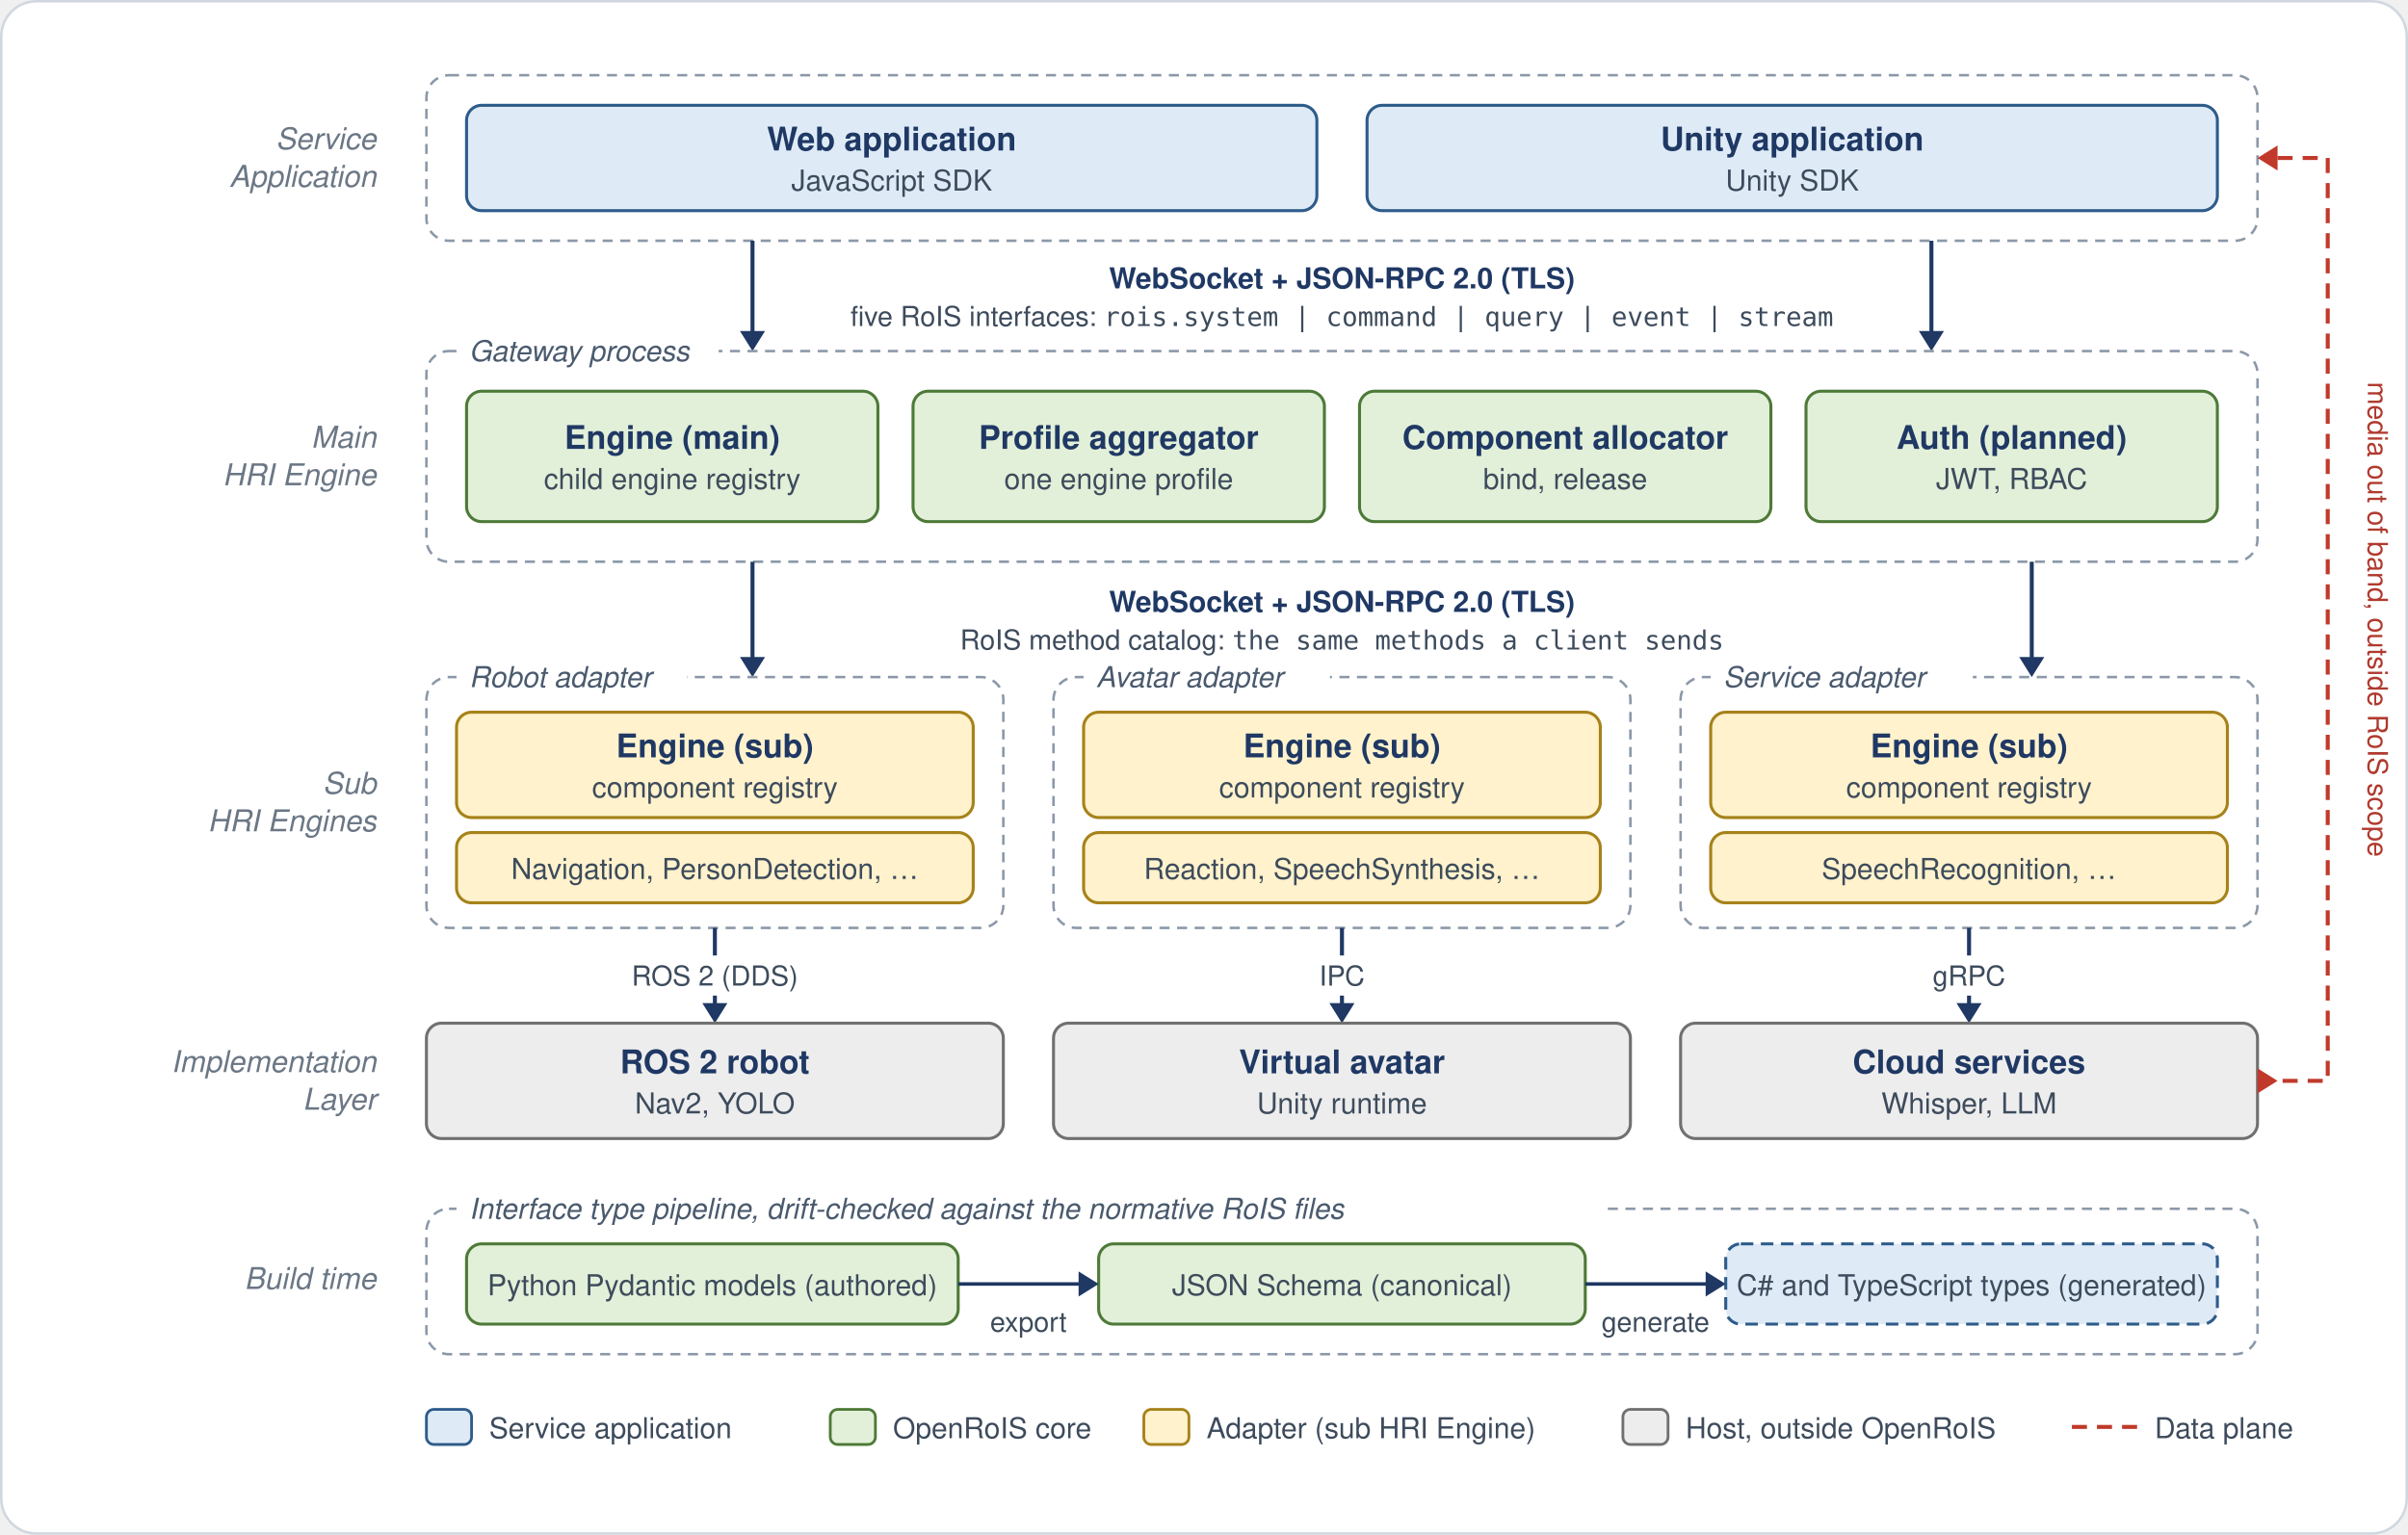
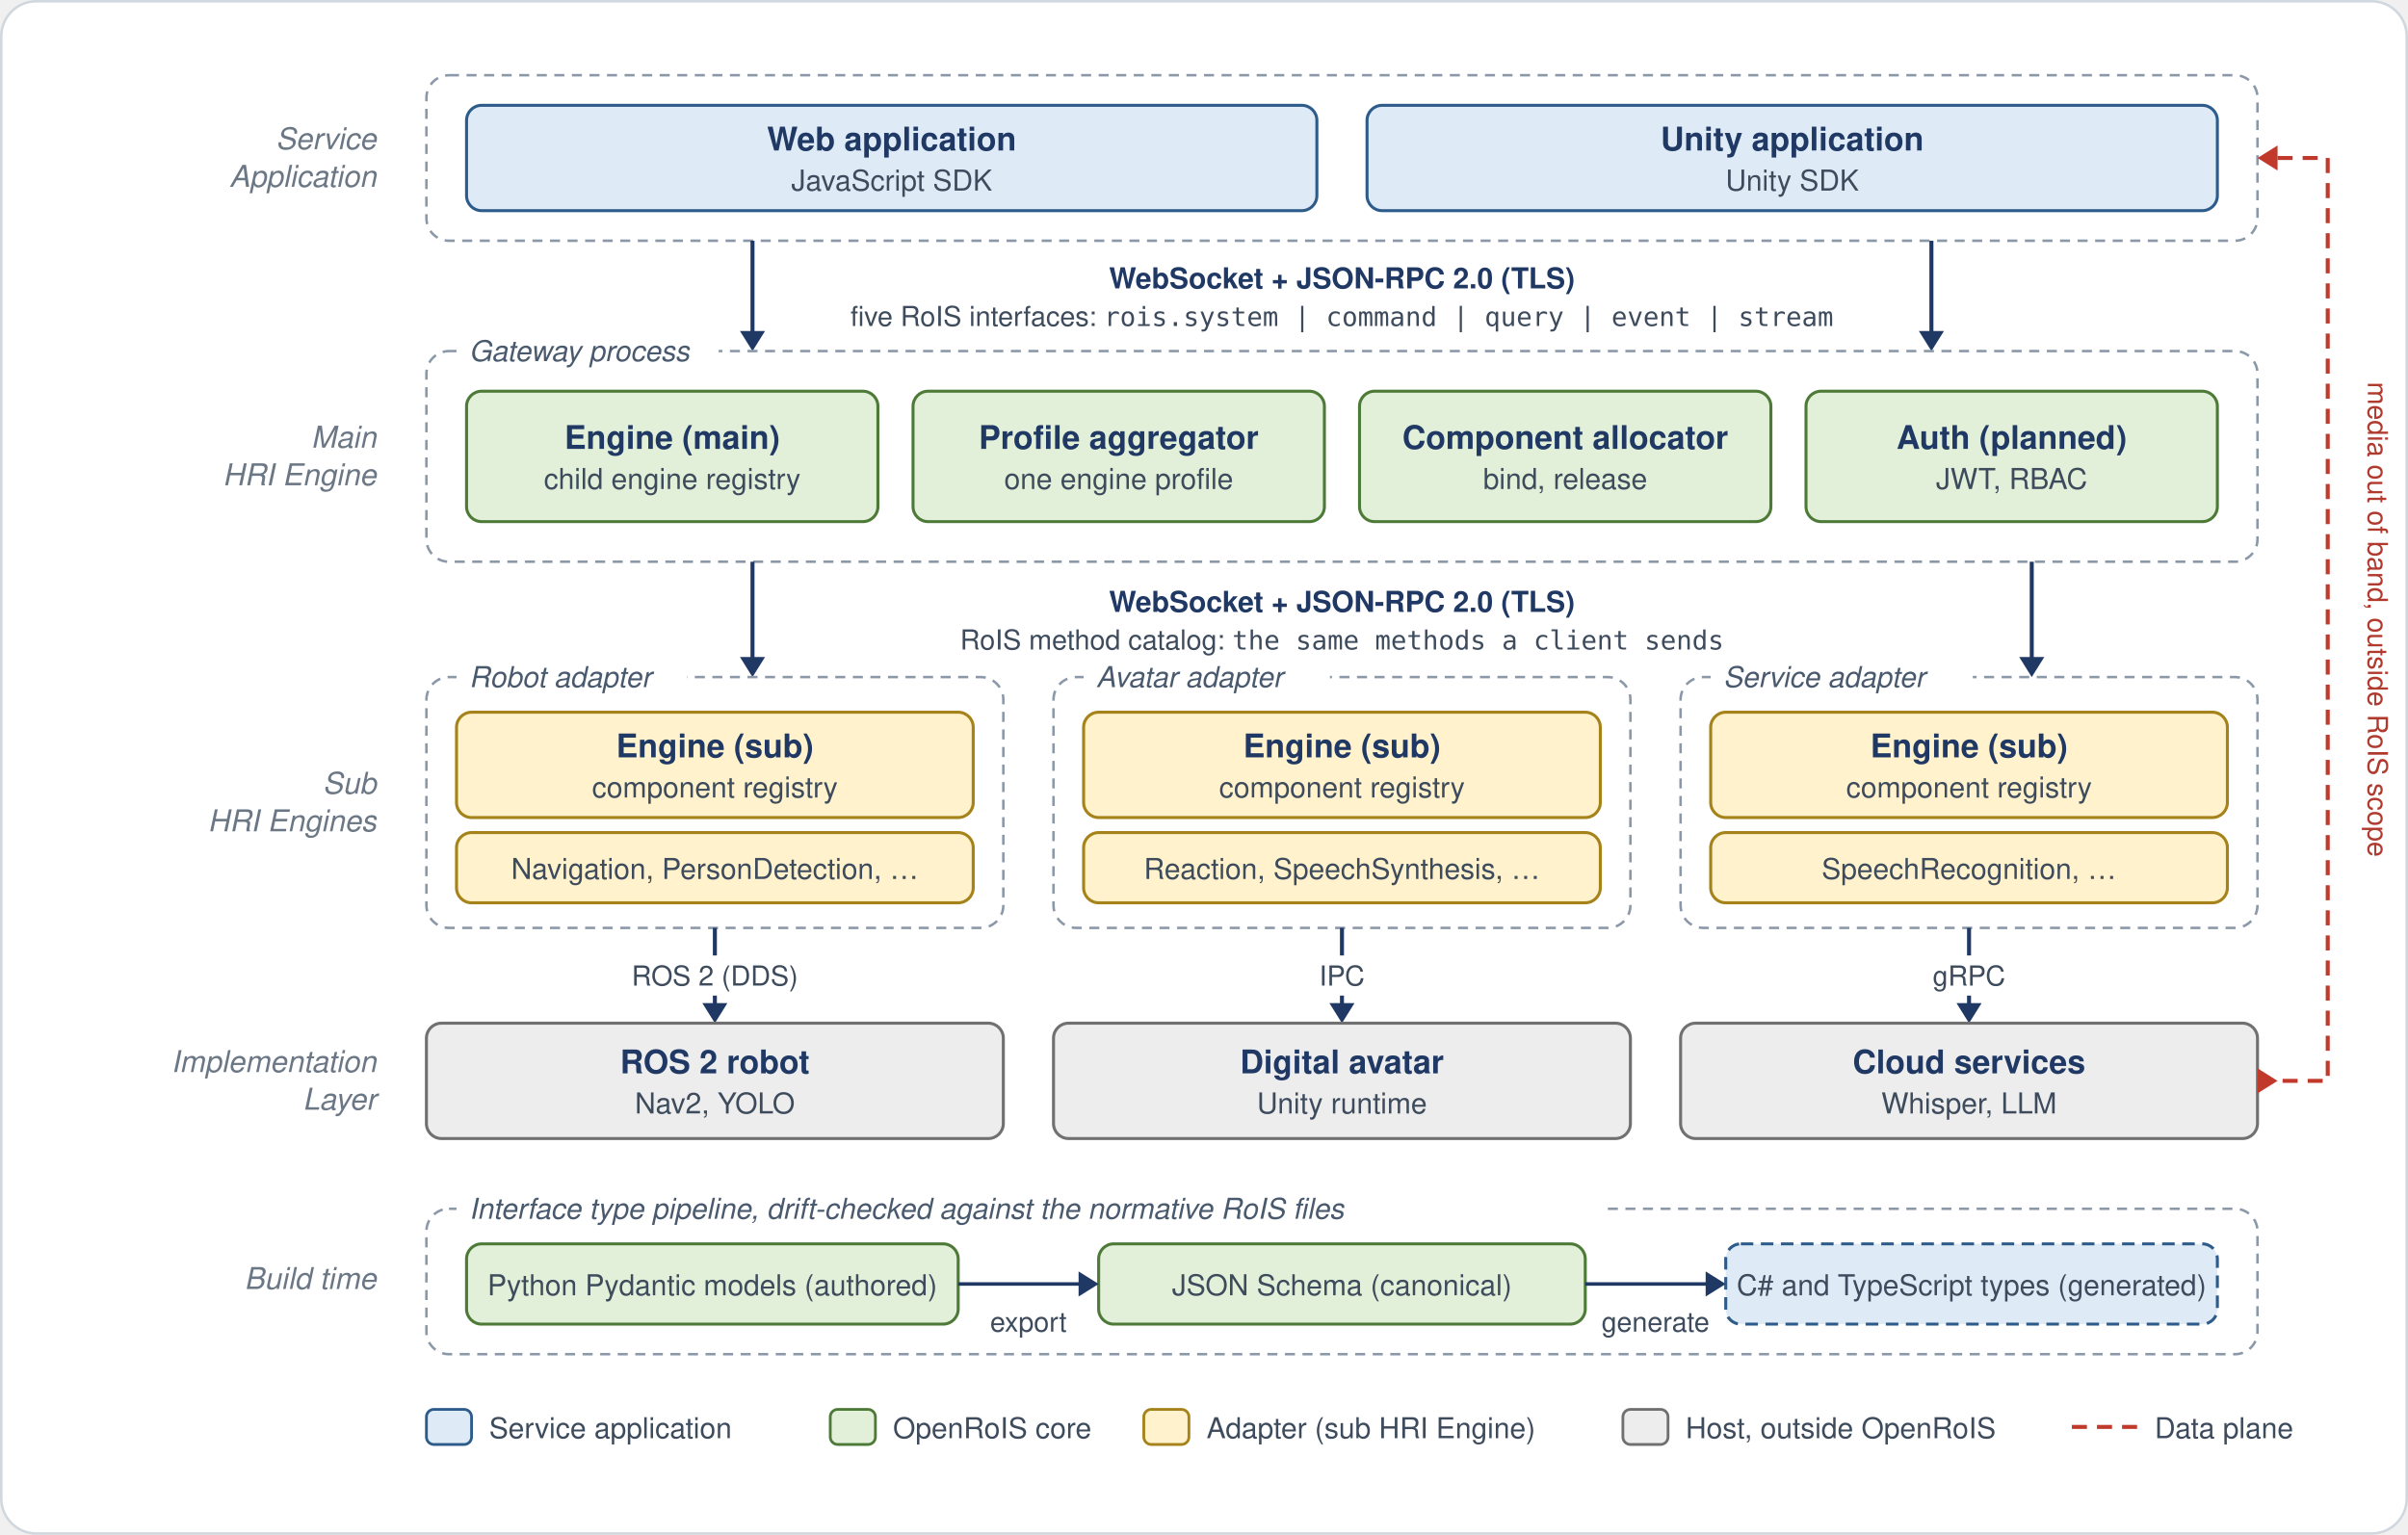
<svg xmlns="http://www.w3.org/2000/svg" viewBox="0 0 960 612" width="960" height="612" role="img" aria-labelledby="t d">
  <style>
  .bt { font: 600 13px -apple-system, "Segoe UI", Helvetica, Arial, sans-serif; fill: #1f3864; }
  .bs { font: 400 11.5px -apple-system, "Segoe UI", Helvetica, Arial, sans-serif; fill: #3d4b5c; }
  .bsm { font: 400 11px ui-monospace, SFMono-Regular, Menlo, Consolas, monospace; fill: #3d4b5c; }
  .hdr { font: italic 500 11.5px -apple-system, "Segoe UI", Helvetica, Arial, sans-serif; fill: #4a5a6e; }
  .role { font: italic 500 12px -apple-system, "Segoe UI", Helvetica, Arial, sans-serif; fill: #6b7785; }
  .wire1 { font: 600 11.5px -apple-system, "Segoe UI", Helvetica, Arial, sans-serif; fill: #1f3864; }
  .wire2 { font: 400 11px -apple-system, "Segoe UI", Helvetica, Arial, sans-serif; fill: #3d4b5c; }
  .code { font-family: ui-monospace, SFMono-Regular, Menlo, Consolas, monospace; font-size: 10.5px; }
  .legend { font: 400 11.5px -apple-system, "Segoe UI", Helvetica, Arial, sans-serif; fill: #3d4b5c; }
  .data { font: 500 11px -apple-system, "Segoe UI", Helvetica, Arial, sans-serif; fill: #b03a2e; }
</style>
  <rect x="0.5" y="0.5" width="959" height="611" rx="14" fill="#ffffff" stroke="#d0d7de" />
  <text x="150" y="59.5" text-anchor="end" class="role">Service</text>
  <text x="150" y="74.5" text-anchor="end" class="role">Application</text>
  <rect x="170" y="30" width="730" height="66" rx="9" fill="none" stroke="#8b98a8" stroke-width="1" stroke-dasharray="4 3" />
  <rect x="186" y="42" width="339" height="42" rx="6" fill="#deebf7" stroke="#2e5c8a" stroke-width="1.2" />
  <text x="355.5" y="60.0" text-anchor="middle" class="bt" style="font-size:13px">Web application</text>
  <text x="355.5" y="76.0" text-anchor="middle" class="bs">JavaScript SDK</text>
  <rect x="545" y="42" width="339" height="42" rx="6" fill="#deebf7" stroke="#2e5c8a" stroke-width="1.2" />
  <text x="714.5" y="60.0" text-anchor="middle" class="bt" style="font-size:13px">Unity application</text>
  <text x="714.5" y="76.0" text-anchor="middle" class="bs">Unity SDK</text>
  <line x1="300" y1="96" x2="300" y2="133" stroke="#1f3864" stroke-width="1.6" />
  <path d="M295,132 L300,140 L305,132 Z" fill="#1f3864" />
  <line x1="770" y1="96" x2="770" y2="133" stroke="#1f3864" stroke-width="1.6" />
  <path d="M765,132 L770,140 L775,132 Z" fill="#1f3864" />
  <rect x="307.4" y="101" width="455.2" height="34" rx="5" fill="#ffffff" />
  <text x="535" y="115" text-anchor="middle" class="wire1">WebSocket + JSON-RPC 2.0 (TLS)</text>
  <text x="535" y="130" text-anchor="middle" class="wire2">five RoIS interfaces: <tspan class="code">rois.system | command | query | event | stream</tspan>
  </text>
  <text x="150" y="178.5" text-anchor="end" class="role">Main</text>
  <text x="150" y="193.5" text-anchor="end" class="role">HRI Engine</text>
  <rect x="170" y="140" width="730" height="84" rx="9" fill="none" stroke="#8b98a8" stroke-width="1" stroke-dasharray="4 3" />
  <rect x="182" y="132" width="104.5" height="16" fill="#ffffff" />
  <text x="187" y="144" class="hdr">Gateway process</text>
  <rect x="186" y="156" width="164" height="52" rx="6" fill="#e2f0d9" stroke="#4e7a38" stroke-width="1.2" />
  <text x="268.0" y="179.0" text-anchor="middle" class="bt" style="font-size:13px">Engine (main)</text>
  <text x="268.0" y="195.0" text-anchor="middle" class="bs">child engine registry</text>
  <rect x="364" y="156" width="164" height="52" rx="6" fill="#e2f0d9" stroke="#4e7a38" stroke-width="1.2" />
  <text x="446.0" y="179.0" text-anchor="middle" class="bt" style="font-size:13px">Profile aggregator</text>
  <text x="446.0" y="195.0" text-anchor="middle" class="bs">one engine profile</text>
  <rect x="542" y="156" width="164" height="52" rx="6" fill="#e2f0d9" stroke="#4e7a38" stroke-width="1.2" />
  <text x="624.0" y="179.0" text-anchor="middle" class="bt" style="font-size:13px">Component allocator</text>
  <text x="624.0" y="195.0" text-anchor="middle" class="bs">bind, release</text>
  <rect x="720" y="156" width="164" height="52" rx="6" fill="#e2f0d9" stroke="#4e7a38" stroke-width="1.2" />
  <text x="802.0" y="179.0" text-anchor="middle" class="bt" style="font-size:13px">Auth (planned)</text>
  <text x="802.0" y="195.0" text-anchor="middle" class="bs">JWT, RBAC</text>
  <line x1="300" y1="224" x2="300" y2="263" stroke="#1f3864" stroke-width="1.6" />
  <path d="M295,262 L300,270 L305,262 Z" fill="#1f3864" />
  <line x1="810" y1="224" x2="810" y2="263" stroke="#1f3864" stroke-width="1.6" />
  <path d="M805,262 L810,270 L815,262 Z" fill="#1f3864" />
  <rect x="310.6" y="230" width="448.8" height="34" rx="5" fill="#ffffff" />
  <text x="535" y="244" text-anchor="middle" class="wire1">WebSocket + JSON-RPC 2.0 (TLS)</text>
  <text x="535" y="259" text-anchor="middle" class="wire2">RoIS method catalog: <tspan class="code">the same methods a client sends</tspan>
  </text>
  <text x="150" y="316.5" text-anchor="end" class="role">Sub</text>
  <text x="150" y="331.5" text-anchor="end" class="role">HRI Engines</text>
  <rect x="170" y="270" width="230" height="100" rx="9" fill="none" stroke="#8b98a8" stroke-width="1" stroke-dasharray="4 3" />
  <rect x="182" y="262" width="91.9" height="16" fill="#ffffff" />
  <text x="187" y="274" class="hdr">Robot adapter</text>
  <rect x="182" y="284" width="206" height="42" rx="6" fill="#fff2cc" stroke="#a6821a" stroke-width="1.2" />
  <text x="285.0" y="302.0" text-anchor="middle" class="bt" style="font-size:13px">Engine (sub)</text>
  <text x="285.0" y="318.0" text-anchor="middle" class="bs">component registry</text>
  <rect x="182" y="332" width="206" height="28" rx="6" fill="#fff2cc" stroke="#a6821a" stroke-width="1.2" />
  <text x="285.0" y="350.5" text-anchor="middle" class="bs">Navigation, PersonDetection, …</text>
  <rect x="420" y="270" width="230" height="100" rx="9" fill="none" stroke="#8b98a8" stroke-width="1" stroke-dasharray="4 3" />
  <rect x="432" y="262" width="98.2" height="16" fill="#ffffff" />
  <text x="437" y="274" class="hdr">Avatar adapter</text>
  <rect x="432" y="284" width="206" height="42" rx="6" fill="#fff2cc" stroke="#a6821a" stroke-width="1.2" />
  <text x="535.0" y="302.0" text-anchor="middle" class="bt" style="font-size:13px">Engine (sub)</text>
  <text x="535.0" y="318.0" text-anchor="middle" class="bs">component registry</text>
  <rect x="432" y="332" width="206" height="28" rx="6" fill="#fff2cc" stroke="#a6821a" stroke-width="1.2" />
  <text x="535.0" y="350.5" text-anchor="middle" class="bs">Reaction, SpeechSynthesis, …</text>
  <rect x="670" y="270" width="230" height="100" rx="9" fill="none" stroke="#8b98a8" stroke-width="1" stroke-dasharray="4 3" />
  <rect x="682" y="262" width="104.5" height="16" fill="#ffffff" />
  <text x="687" y="274" class="hdr">Service adapter</text>
  <rect x="682" y="284" width="206" height="42" rx="6" fill="#fff2cc" stroke="#a6821a" stroke-width="1.2" />
  <text x="785.0" y="302.0" text-anchor="middle" class="bt" style="font-size:13px">Engine (sub)</text>
  <text x="785.0" y="318.0" text-anchor="middle" class="bs">component registry</text>
  <rect x="682" y="332" width="206" height="28" rx="6" fill="#fff2cc" stroke="#a6821a" stroke-width="1.2" />
  <text x="785.0" y="350.5" text-anchor="middle" class="bs">SpeechRecognition, …</text>
  <line x1="285.0" y1="370" x2="285.0" y2="401" stroke="#1f3864" stroke-width="1.6" />
  <path d="M280.0,400 L285.0,408 L290.0,400 Z" fill="#1f3864" />
  <rect x="242.8" y="381" width="84.4" height="16" rx="3" fill="#ffffff" />
  <text x="285.0" y="393" text-anchor="middle" class="wire2">ROS 2 (DDS)</text>
  <line x1="535.0" y1="370" x2="535.0" y2="401" stroke="#1f3864" stroke-width="1.6" />
  <path d="M530.0,400 L535.0,408 L540.0,400 Z" fill="#1f3864" />
  <rect x="518.4" y="381" width="33.2" height="16" rx="3" fill="#ffffff" />
  <text x="535.0" y="393" text-anchor="middle" class="wire2">IPC</text>
  <line x1="785.0" y1="370" x2="785.0" y2="401" stroke="#1f3864" stroke-width="1.6" />
  <path d="M780.0,400 L785.0,408 L790.0,400 Z" fill="#1f3864" />
  <rect x="765.2" y="381" width="39.6" height="16" rx="3" fill="#ffffff" />
  <text x="785.0" y="393" text-anchor="middle" class="wire2">gRPC</text>
  <text x="150" y="427.5" text-anchor="end" class="role">Implementation</text>
  <text x="150" y="442.5" text-anchor="end" class="role">Layer</text>
  <rect x="170" y="408" width="230" height="46" rx="6" fill="#ededed" stroke="#707070" stroke-width="1.2" />
  <text x="285.0" y="428.0" text-anchor="middle" class="bt" style="font-size:13px">ROS 2 robot</text>
  <text x="285.0" y="444.0" text-anchor="middle" class="bs">Nav2, YOLO</text>
  <rect x="420" y="408" width="230" height="46" rx="6" fill="#ededed" stroke="#707070" stroke-width="1.2" />
-   <text x="535.0" y="428.0" text-anchor="middle" class="bt" style="font-size:13px">Virtual avatar</text>
+   <text x="535.0" y="428.0" text-anchor="middle" class="bt" style="font-size:13px">Digital avatar</text>
  <text x="535.0" y="444.0" text-anchor="middle" class="bs">Unity runtime</text>
  <rect x="670" y="408" width="230" height="46" rx="6" fill="#ededed" stroke="#707070" stroke-width="1.2" />
  <text x="785.0" y="428.0" text-anchor="middle" class="bt" style="font-size:13px">Cloud services</text>
  <text x="785.0" y="444.0" text-anchor="middle" class="bs">Whisper, LLM</text>
  <path d="M900,431 H928 V63 H907" fill="none" stroke="#c0392b" stroke-width="1.6" stroke-dasharray="6 4" />
  <path d="M908,58 L900,63 L908,68 Z" fill="#c0392b" />
  <path d="M907,426 L915,431 L907,436 Z" fill="#c0392b" transform="translate(-7,0)" />
  <text class="data" transform="translate(944,247) rotate(90)" text-anchor="middle">media out of band, outside RoIS scope</text>
  <text x="150" y="514.0" text-anchor="end" class="role">Build time</text>
  <rect x="170" y="482" width="730" height="58" rx="9" fill="none" stroke="#8b98a8" stroke-width="1" stroke-dasharray="4 3" />
  <rect x="182" y="474" width="457.3" height="16" fill="#ffffff" />
  <text x="187" y="486" class="hdr">Interface type pipeline, drift-checked against the normative RoIS files</text>
  <rect x="186" y="496" width="196" height="32" rx="6" fill="#e2f0d9" stroke="#4e7a38" stroke-width="1.2" />
  <text x="284.0" y="516.5" text-anchor="middle" class="bs">Python Pydantic models (authored)</text>
  <rect x="438" y="496" width="194" height="32" rx="6" fill="#e2f0d9" stroke="#4e7a38" stroke-width="1.2" />
  <text x="535.0" y="516.5" text-anchor="middle" class="bs">JSON Schema (canonical)</text>
  <rect x="688" y="496" width="196" height="32" rx="6" fill="#deebf7" stroke="#2e5c8a" stroke-width="1.2" stroke-dasharray="5 3" />
  <text x="786.0" y="516.5" text-anchor="middle" class="bs">C# and TypeScript types (generated)</text>
  <line x1="382" y1="512" x2="431" y2="512" stroke="#1f3864" stroke-width="1.4" />
  <path d="M430,507 L438,512 L430,517 Z" fill="#1f3864" />
  <line x1="632" y1="512" x2="681" y2="512" stroke="#1f3864" stroke-width="1.4" />
  <path d="M680,507 L688,512 L680,517 Z" fill="#1f3864" />
  <text x="410" y="531" text-anchor="middle" class="wire2">export</text>
  <text x="660" y="531" text-anchor="middle" class="wire2">generate</text>
  <rect x="170" y="562" width="18" height="14" rx="3" fill="#deebf7" stroke="#2e5c8a" stroke-width="1.1" />
  <text x="195" y="573.5" class="legend">Service application</text>
  <rect x="331.0" y="562" width="18" height="14" rx="3" fill="#e2f0d9" stroke="#4e7a38" stroke-width="1.1" />
  <text x="356.0" y="573.5" class="legend">OpenRoIS core</text>
  <rect x="456.0" y="562" width="18" height="14" rx="3" fill="#fff2cc" stroke="#a6821a" stroke-width="1.1" />
  <text x="481.0" y="573.5" class="legend">Adapter (sub HRI Engine)</text>
  <rect x="647.0" y="562" width="18" height="14" rx="3" fill="#ededed" stroke="#707070" stroke-width="1.1" />
  <text x="672.0" y="573.5" class="legend">Host, outside OpenRoIS</text>
  <line x1="826.0" y1="569" x2="852.0" y2="569" stroke="#c0392b" stroke-width="1.6" stroke-dasharray="6 4" />
  <text x="859.0" y="573.5" class="legend">Data plane</text>
</svg>
